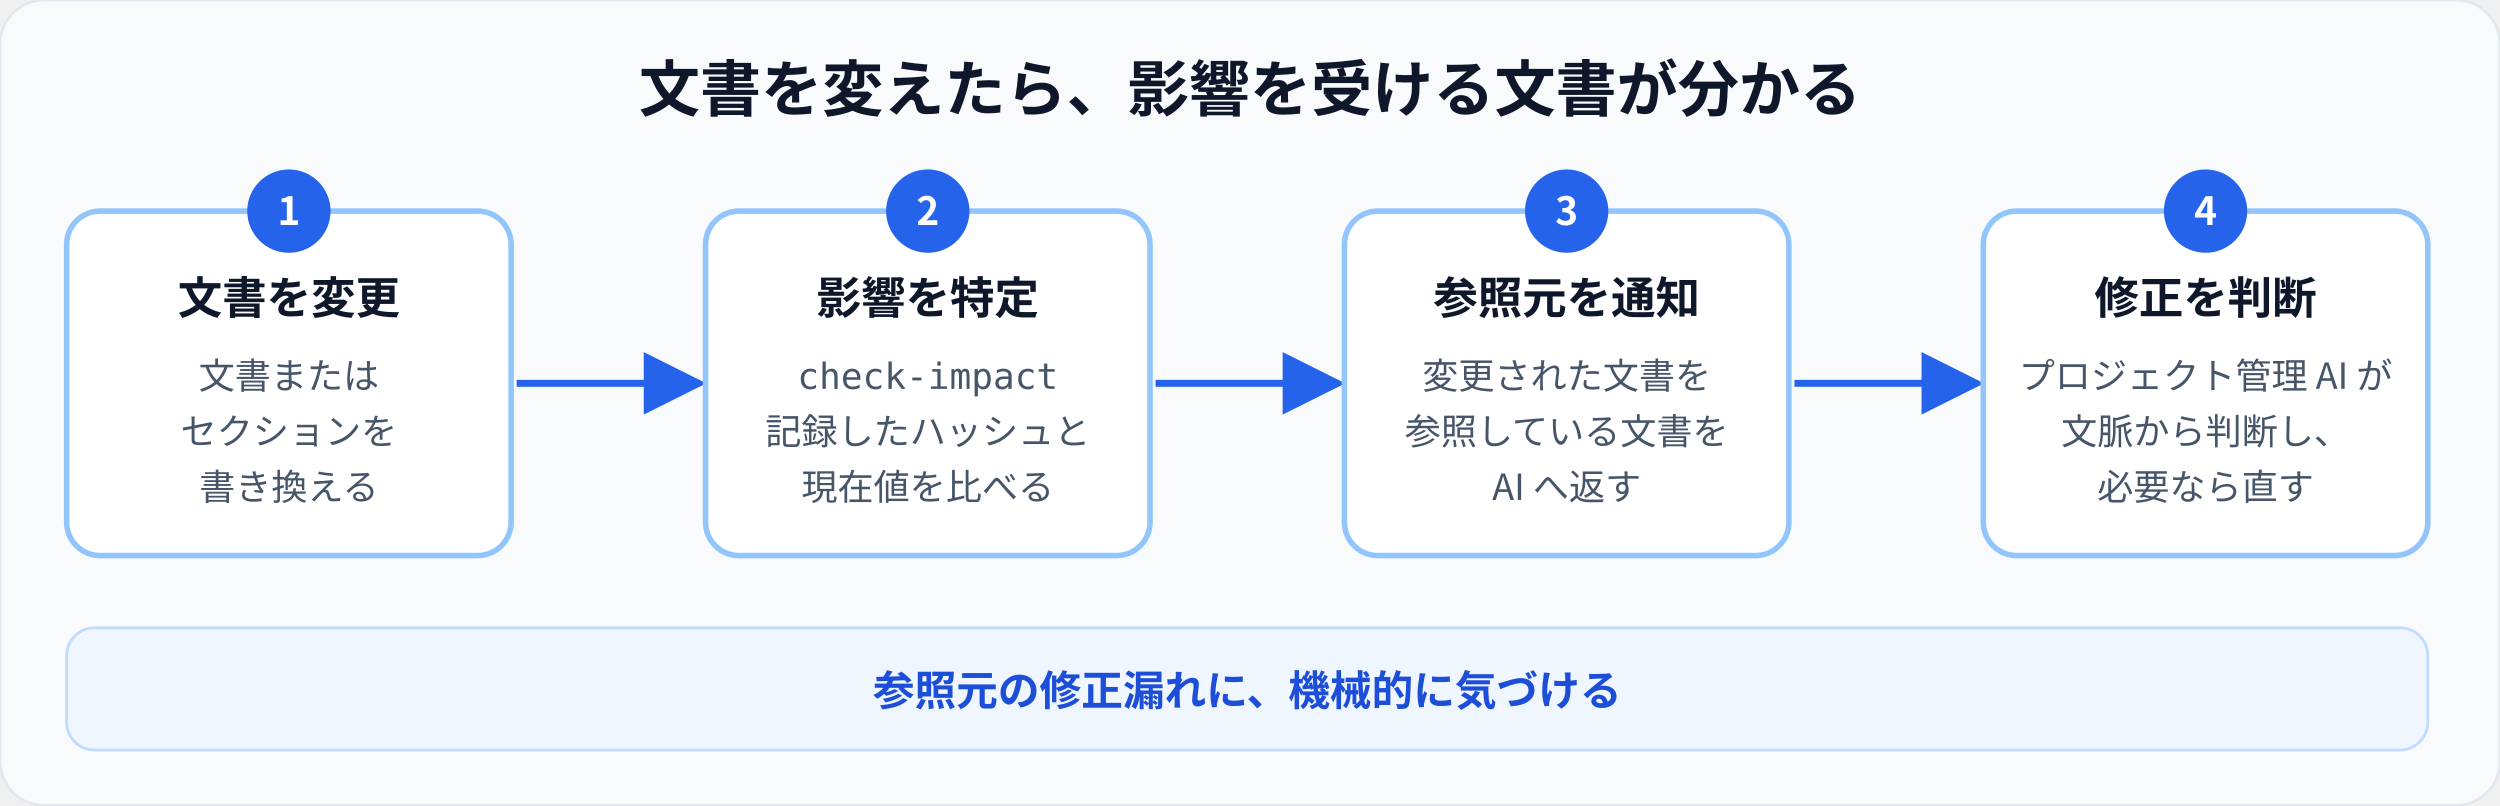
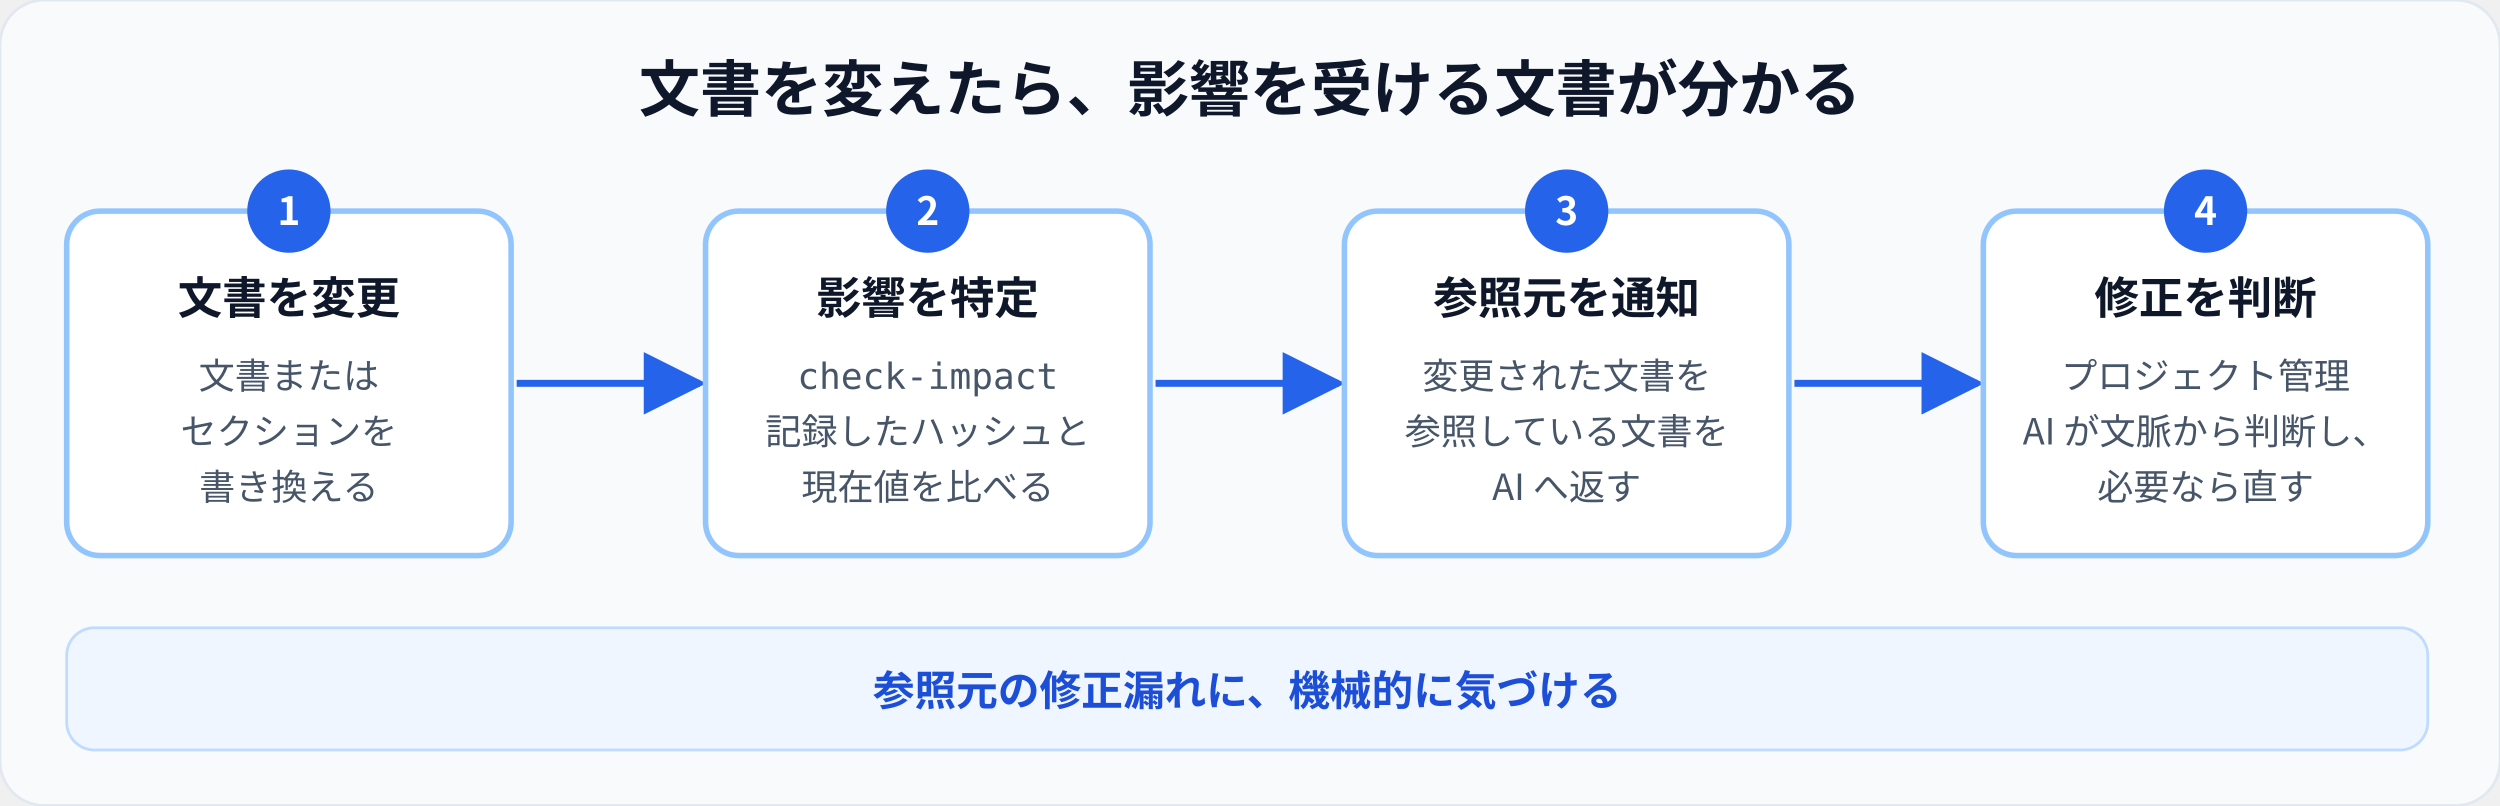
<svg xmlns="http://www.w3.org/2000/svg" viewBox="0 0 900 290" width="900" height="290" font-family="system-ui, -apple-system, 'Hiragino Sans', 'Noto Sans CJK JP', sans-serif">
  <defs>
    <marker id="arrow-blue" viewBox="0 0 10 10" refX="9" refY="5" markerWidth="9" markerHeight="9" orient="auto-start-reverse">
      <path d="M0 0 L10 5 L0 10 z" fill="#2563eb" />
    </marker>
  </defs>
  <rect x="0" y="0" width="900" height="290" rx="16" fill="#f8fafc" stroke="#e2e8f0" />
  <text x="450" y="40" text-anchor="middle" font-size="22" font-weight="700" fill="#0f172a">文書を変えたら、影響を受ける文書が分かる</text>
  <rect x="24" y="76" width="160" height="124" rx="12" fill="#ffffff" stroke="#93c5fd" stroke-width="2" />
  <circle cx="104" cy="76" r="15" fill="#2563eb" />
  <text x="104" y="81" text-anchor="middle" font-size="14" font-weight="700" fill="#ffffff">1</text>
  <text x="104" y="113" text-anchor="middle" font-size="16" font-weight="700" fill="#0f172a">文書を変更</text>
  <text x="104" y="140" text-anchor="middle" font-size="13" fill="#475569">文書または</text>
  <text x="104" y="160" text-anchor="middle" font-size="13" fill="#475569">セクションを</text>
  <text x="104" y="180" text-anchor="middle" font-size="13" fill="#475569">書き換える</text>
  <line x1="186" y1="138" x2="252" y2="138" stroke="#2563eb" stroke-width="2.5" marker-end="url(#arrow-blue)" />
  <rect x="254" y="76" width="160" height="124" rx="12" fill="#ffffff" stroke="#93c5fd" stroke-width="2" />
  <circle cx="334" cy="76" r="15" fill="#2563eb" />
  <text x="334" y="81" text-anchor="middle" font-size="14" font-weight="700" fill="#ffffff">2</text>
  <text x="334" y="113" text-anchor="middle" font-size="16" font-weight="700" fill="#0f172a">影響を特定</text>
  <text x="334" y="140" text-anchor="middle" font-size="13" fill="#475569" font-family="ui-monospace, SFMono-Regular, Menlo, monospace">check-impact</text>
  <text x="334" y="160" text-anchor="middle" font-size="13" fill="#475569">記録したハッシュと</text>
  <text x="334" y="180" text-anchor="middle" font-size="13" fill="#475569">現在値を比べる</text>
  <line x1="416" y1="138" x2="482" y2="138" stroke="#2563eb" stroke-width="2.5" marker-end="url(#arrow-blue)" />
  <rect x="484" y="76" width="160" height="124" rx="12" fill="#ffffff" stroke="#93c5fd" stroke-width="2" />
  <circle cx="564" cy="76" r="15" fill="#2563eb" />
  <text x="564" y="81" text-anchor="middle" font-size="14" font-weight="700" fill="#ffffff">3</text>
  <text x="564" y="113" text-anchor="middle" font-size="16" font-weight="700" fill="#0f172a">参照元を通知</text>
  <text x="564" y="140" text-anchor="middle" font-size="13" fill="#475569">変更された文書を</text>
  <text x="564" y="160" text-anchor="middle" font-size="13" fill="#475569">参照している文書を</text>
  <text x="564" y="180" text-anchor="middle" font-size="13" fill="#475569">AI へ返す</text>
  <line x1="646" y1="138" x2="712" y2="138" stroke="#2563eb" stroke-width="2.5" marker-end="url(#arrow-blue)" />
  <rect x="714" y="76" width="160" height="124" rx="12" fill="#ffffff" stroke="#93c5fd" stroke-width="2" />
  <circle cx="794" cy="76" r="15" fill="#2563eb" />
  <text x="794" y="81" text-anchor="middle" font-size="14" font-weight="700" fill="#ffffff">4</text>
  <text x="794" y="113" text-anchor="middle" font-size="16" font-weight="700" fill="#0f172a">修正を判断</text>
-   <text x="794" y="140" text-anchor="middle" font-size="13" fill="#475569">プロジェクト管理 AI が</text>
-   <text x="794" y="160" text-anchor="middle" font-size="13" fill="#475569">文脈から判断し、</text>
+   <text x="794" y="140" text-anchor="middle" font-size="13" fill="#475569">プロジェクト管理</text>
+   <text x="794" y="160" text-anchor="middle" font-size="13" fill="#475569">AI が文脈から判断し、</text>
  <text x="794" y="180" text-anchor="middle" font-size="13" fill="#475569">必要なら直す</text>
  <rect x="24" y="226" width="850" height="44" rx="10" fill="#eff6ff" stroke="#bfdbfe" />
  <text x="449" y="254" text-anchor="middle" font-size="15" font-weight="700" fill="#1d4ed8">参照元の修正漏れに、機械的に気づける</text>
</svg>
